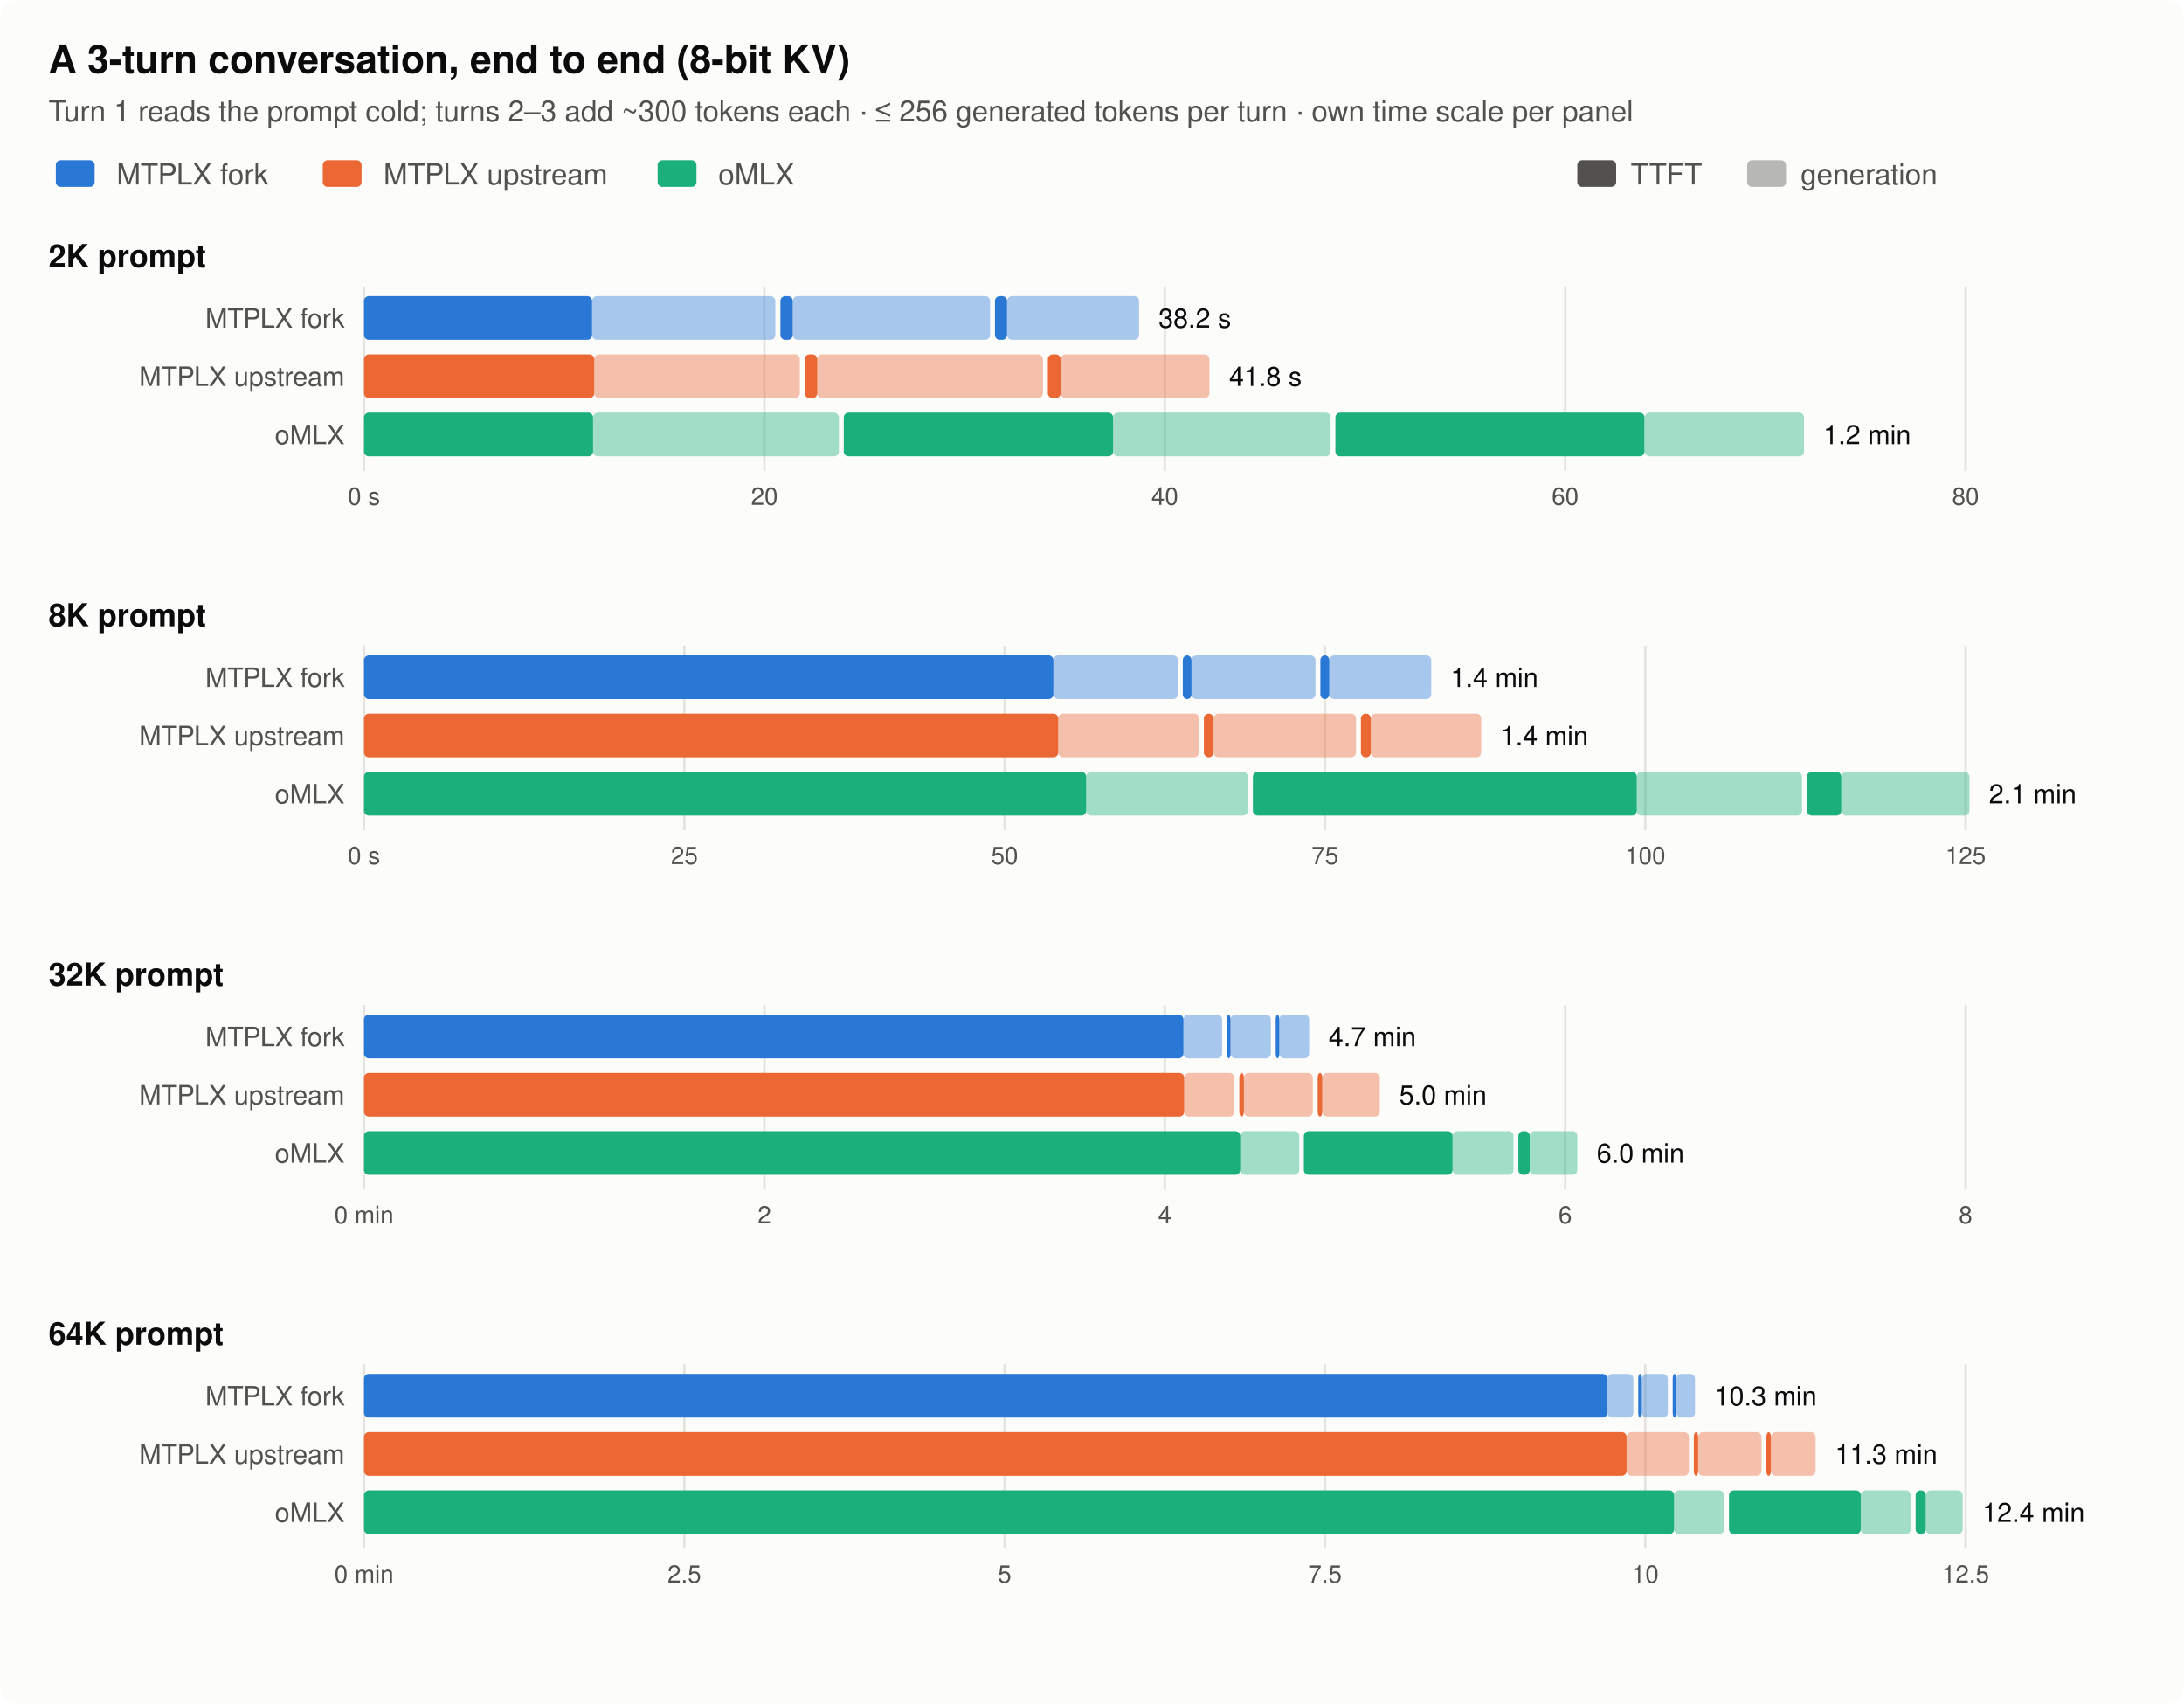
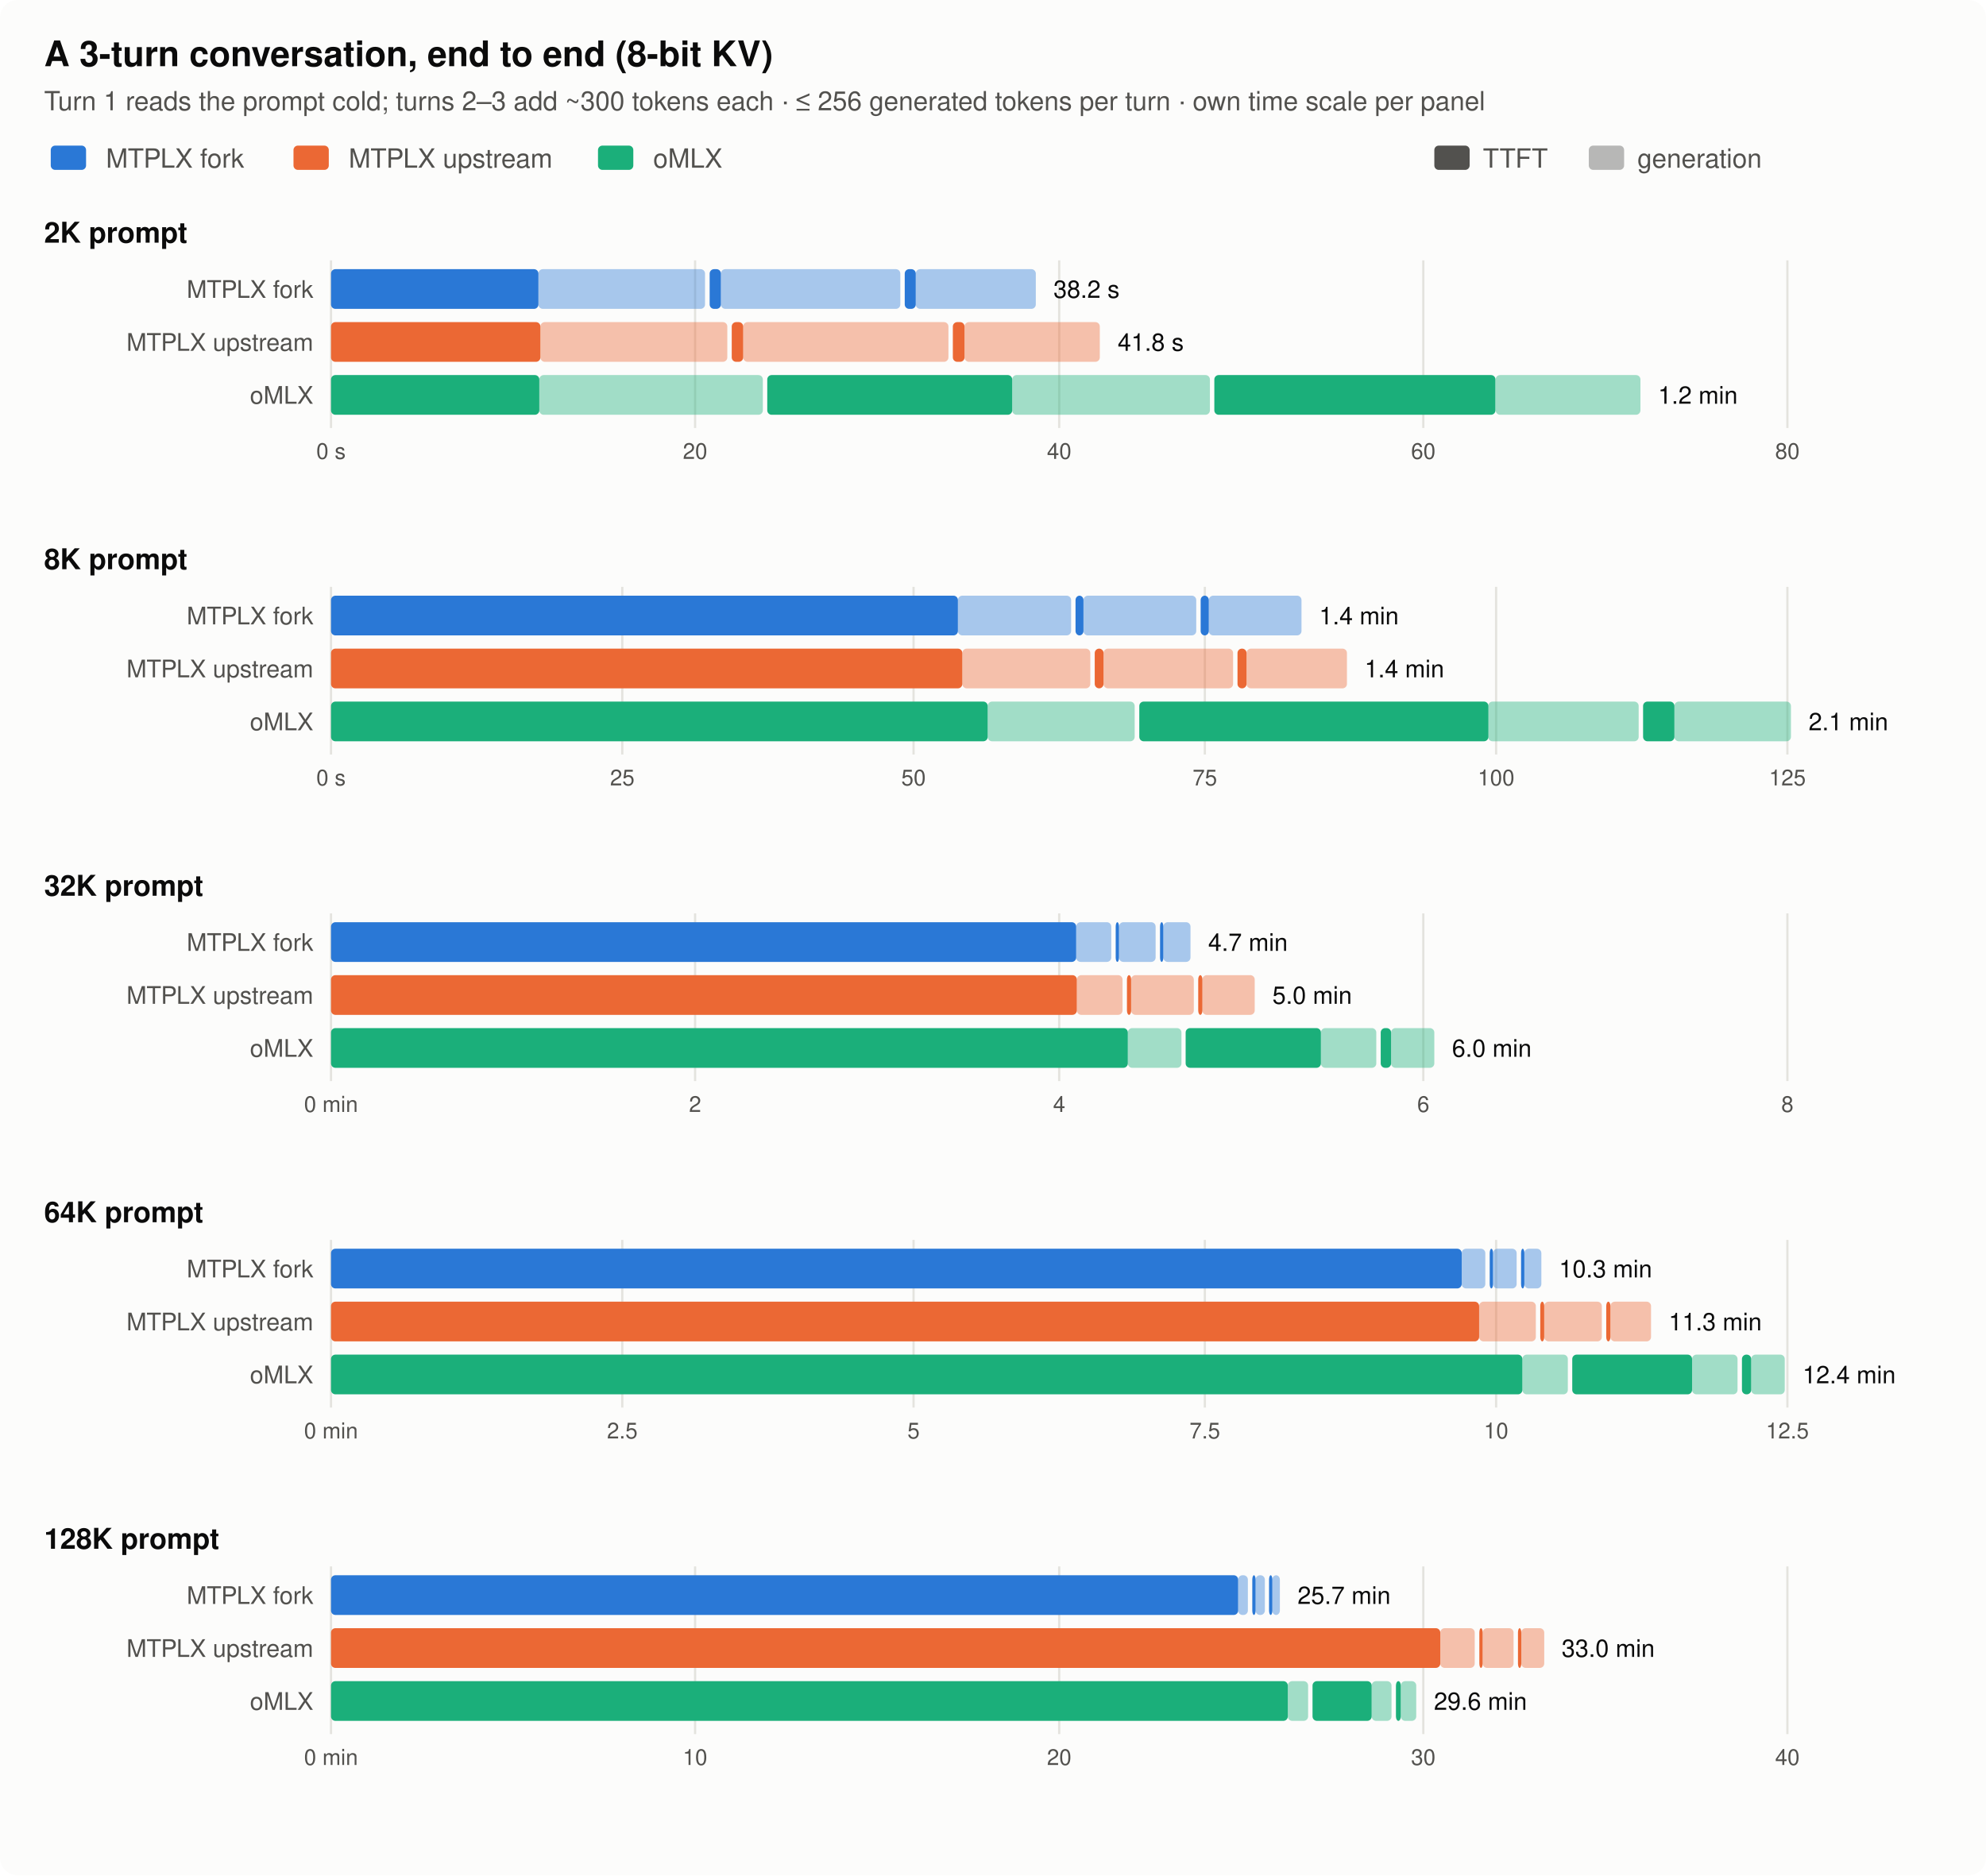
- <svg xmlns="http://www.w3.org/2000/svg" viewBox="0 0 900 702" width="900" height="702" role="img" aria-label="A 3-turn conversation, end to end (8-bit KV)" font-family="-apple-system,BlinkMacSystemFont,Segoe UI,Helvetica,Arial,sans-serif">
-   <rect width="900" height="702" rx="8" fill="#fcfcfb" />
+ <svg xmlns="http://www.w3.org/2000/svg" viewBox="0 0 900 850" width="900" height="850" role="img" aria-label="A 3-turn conversation, end to end (8-bit KV)" font-family="-apple-system,BlinkMacSystemFont,Segoe UI,Helvetica,Arial,sans-serif">
+   <rect width="900" height="850" rx="8" fill="#fcfcfb" />
  <text x="20" y="30" fill="#0b0b0b" font-size="16" font-weight="600">A 3-turn conversation, end to end (8-bit KV)</text>
  <text x="20" y="50" fill="#52514e" font-size="12">Turn 1 reads the prompt cold; turns 2–3 add ~300 tokens each · ≤ 256 generated tokens per turn · own time scale per panel</text>
  <rect x="23" y="66" width="16" height="11" rx="2" fill="#2a78d6" />
  <text x="48" y="76" fill="#52514e" font-size="12">MTPLX fork</text>
  <rect x="133" y="66" width="16" height="11" rx="2" fill="#eb6834" />
  <text x="158" y="76" fill="#52514e" font-size="12">MTPLX upstream</text>
  <rect x="271" y="66" width="16" height="11" rx="2" fill="#1baf7a" />
  <text x="296" y="76" fill="#52514e" font-size="12">oMLX</text>
  <rect x="650" y="66" width="16" height="11" rx="2" fill="#52514e" />
  <text x="672" y="76" fill="#52514e" font-size="12">TTFT</text>
  <rect x="720" y="66" width="16" height="11" rx="2" fill="#52514e" fill-opacity="0.4" />
  <text x="742" y="76" fill="#52514e" font-size="12">generation</text>
  <text x="20" y="110" fill="#0b0b0b" font-size="13" font-weight="600">2K prompt</text>
  <line x1="150.0" x2="150.0" y1="118" y2="194" stroke="#e4e3de" />
  <text x="150.0" y="208" fill="#52514e" font-size="10" text-anchor="middle">0 s</text>
  <line x1="315.0" x2="315.0" y1="118" y2="194" stroke="#e4e3de" />
  <text x="315.0" y="208" fill="#52514e" font-size="10" text-anchor="middle">20 </text>
  <line x1="480.0" x2="480.0" y1="118" y2="194" stroke="#e4e3de" />
  <text x="480.0" y="208" fill="#52514e" font-size="10" text-anchor="middle">40 </text>
  <line x1="645.0" x2="645.0" y1="118" y2="194" stroke="#e4e3de" />
  <text x="645.0" y="208" fill="#52514e" font-size="10" text-anchor="middle">60 </text>
  <line x1="810.0" x2="810.0" y1="118" y2="194" stroke="#e4e3de" />
  <text x="810.0" y="208" fill="#52514e" font-size="10" text-anchor="middle">80 </text>
  <text x="142" y="135" fill="#52514e" font-size="11" text-anchor="end">MTPLX fork</text>
  <rect x="150.0" y="122" width="94.0" height="18" rx="2" fill="#2a78d6" />
  <rect x="244.0" y="122" width="75.5" height="18" rx="2" fill="#2a78d6" fill-opacity="0.4" />
  <rect x="321.6" y="122" width="5.1" height="18" rx="2" fill="#2a78d6" />
  <rect x="326.7" y="122" width="81.3" height="18" rx="2" fill="#2a78d6" fill-opacity="0.4" />
  <rect x="410.0" y="122" width="5.0" height="18" rx="2" fill="#2a78d6" />
  <rect x="415.0" y="122" width="54.4" height="18" rx="2" fill="#2a78d6" fill-opacity="0.4" />
  <text x="477.4" y="135" fill="#0b0b0b" font-size="11">38.2 s</text>
  <text x="142" y="159" fill="#52514e" font-size="11" text-anchor="end">MTPLX upstream</text>
  <rect x="150.0" y="146" width="94.9" height="18" rx="2" fill="#eb6834" />
  <rect x="244.9" y="146" width="84.7" height="18" rx="2" fill="#eb6834" fill-opacity="0.4" />
  <rect x="331.6" y="146" width="5.2" height="18" rx="2" fill="#eb6834" />
  <rect x="336.8" y="146" width="93.0" height="18" rx="2" fill="#eb6834" fill-opacity="0.4" />
  <rect x="431.8" y="146" width="5.3" height="18" rx="2" fill="#eb6834" />
  <rect x="437.1" y="146" width="61.3" height="18" rx="2" fill="#eb6834" fill-opacity="0.4" />
  <text x="506.5" y="159" fill="#0b0b0b" font-size="11">41.8 s</text>
  <text x="142" y="183" fill="#52514e" font-size="11" text-anchor="end">oMLX</text>
  <rect x="150.0" y="170" width="94.4" height="18" rx="2" fill="#1baf7a" />
  <rect x="244.4" y="170" width="101.3" height="18" rx="2" fill="#1baf7a" fill-opacity="0.4" />
  <rect x="347.7" y="170" width="111.0" height="18" rx="2" fill="#1baf7a" />
  <rect x="458.7" y="170" width="89.6" height="18" rx="2" fill="#1baf7a" fill-opacity="0.4" />
  <rect x="550.3" y="170" width="127.4" height="18" rx="2" fill="#1baf7a" />
  <rect x="677.8" y="170" width="65.6" height="18" rx="2" fill="#1baf7a" fill-opacity="0.4" />
  <text x="751.4" y="183" fill="#0b0b0b" font-size="11">1.2 min</text>
  <text x="20" y="258" fill="#0b0b0b" font-size="13" font-weight="600">8K prompt</text>
  <line x1="150.0" x2="150.0" y1="266" y2="342" stroke="#e4e3de" />
  <text x="150.0" y="356" fill="#52514e" font-size="10" text-anchor="middle">0 s</text>
  <line x1="282.0" x2="282.0" y1="266" y2="342" stroke="#e4e3de" />
  <text x="282.0" y="356" fill="#52514e" font-size="10" text-anchor="middle">25 </text>
  <line x1="414.0" x2="414.0" y1="266" y2="342" stroke="#e4e3de" />
  <text x="414.0" y="356" fill="#52514e" font-size="10" text-anchor="middle">50 </text>
  <line x1="546.0" x2="546.0" y1="266" y2="342" stroke="#e4e3de" />
  <text x="546.0" y="356" fill="#52514e" font-size="10" text-anchor="middle">75 </text>
  <line x1="678.0" x2="678.0" y1="266" y2="342" stroke="#e4e3de" />
  <text x="678.0" y="356" fill="#52514e" font-size="10" text-anchor="middle">100 </text>
  <line x1="810.0" x2="810.0" y1="266" y2="342" stroke="#e4e3de" />
  <text x="810.0" y="356" fill="#52514e" font-size="10" text-anchor="middle">125 </text>
  <text x="142" y="283" fill="#52514e" font-size="11" text-anchor="end">MTPLX fork</text>
  <rect x="150.0" y="270" width="284.1" height="18" rx="2" fill="#2a78d6" />
  <rect x="434.1" y="270" width="51.3" height="18" rx="2" fill="#2a78d6" fill-opacity="0.4" />
  <rect x="487.4" y="270" width="3.6" height="18" rx="2" fill="#2a78d6" />
  <rect x="491.0" y="270" width="51.1" height="18" rx="2" fill="#2a78d6" fill-opacity="0.4" />
  <rect x="544.1" y="270" width="3.7" height="18" rx="2" fill="#2a78d6" />
  <rect x="547.8" y="270" width="42.0" height="18" rx="2" fill="#2a78d6" fill-opacity="0.4" />
  <text x="597.8" y="283" fill="#0b0b0b" font-size="11">1.4 min</text>
  <text x="142" y="307" fill="#52514e" font-size="11" text-anchor="end">MTPLX upstream</text>
  <rect x="150.0" y="294" width="286.1" height="18" rx="2" fill="#eb6834" />
  <rect x="436.1" y="294" width="58.0" height="18" rx="2" fill="#eb6834" fill-opacity="0.4" />
  <rect x="496.1" y="294" width="4.0" height="18" rx="2" fill="#eb6834" />
  <rect x="500.1" y="294" width="58.7" height="18" rx="2" fill="#eb6834" fill-opacity="0.4" />
  <rect x="560.8" y="294" width="4.1" height="18" rx="2" fill="#eb6834" />
  <rect x="564.9" y="294" width="45.5" height="18" rx="2" fill="#eb6834" fill-opacity="0.4" />
  <text x="618.4" y="307" fill="#0b0b0b" font-size="11">1.4 min</text>
  <text x="142" y="331" fill="#52514e" font-size="11" text-anchor="end">oMLX</text>
  <rect x="150.0" y="318" width="297.6" height="18" rx="2" fill="#1baf7a" />
  <rect x="447.6" y="318" width="66.6" height="18" rx="2" fill="#1baf7a" fill-opacity="0.4" />
  <rect x="516.3" y="318" width="158.2" height="18" rx="2" fill="#1baf7a" />
  <rect x="674.4" y="318" width="68.2" height="18" rx="2" fill="#1baf7a" fill-opacity="0.4" />
  <rect x="744.6" y="318" width="14.2" height="18" rx="2" fill="#1baf7a" />
  <rect x="758.8" y="318" width="52.8" height="18" rx="2" fill="#1baf7a" fill-opacity="0.4" />
  <text x="819.6" y="331" fill="#0b0b0b" font-size="11">2.1 min</text>
  <text x="20" y="406" fill="#0b0b0b" font-size="13" font-weight="600">32K prompt</text>
  <line x1="150.0" x2="150.0" y1="414" y2="490" stroke="#e4e3de" />
  <text x="150.0" y="504" fill="#52514e" font-size="10" text-anchor="middle">0 min</text>
  <line x1="315.0" x2="315.0" y1="414" y2="490" stroke="#e4e3de" />
  <text x="315.0" y="504" fill="#52514e" font-size="10" text-anchor="middle">2 </text>
  <line x1="480.0" x2="480.0" y1="414" y2="490" stroke="#e4e3de" />
  <text x="480.0" y="504" fill="#52514e" font-size="10" text-anchor="middle">4 </text>
  <line x1="645.0" x2="645.0" y1="414" y2="490" stroke="#e4e3de" />
  <text x="645.0" y="504" fill="#52514e" font-size="10" text-anchor="middle">6 </text>
  <line x1="810.0" x2="810.0" y1="414" y2="490" stroke="#e4e3de" />
  <text x="810.0" y="504" fill="#52514e" font-size="10" text-anchor="middle">8 </text>
  <text x="142" y="431" fill="#52514e" font-size="11" text-anchor="end">MTPLX fork</text>
  <rect x="150.0" y="418" width="337.7" height="18" rx="2" fill="#2a78d6" />
  <rect x="487.7" y="418" width="15.9" height="18" rx="2" fill="#2a78d6" fill-opacity="0.4" />
  <rect x="505.6" y="418" width="1.5" height="18" rx="2" fill="#2a78d6" />
  <rect x="507.1" y="418" width="16.6" height="18" rx="2" fill="#2a78d6" fill-opacity="0.4" />
  <rect x="525.7" y="418" width="1.5" height="18" rx="2" fill="#2a78d6" />
  <rect x="527.2" y="418" width="12.3" height="18" rx="2" fill="#2a78d6" fill-opacity="0.4" />
  <text x="547.5" y="431" fill="#0b0b0b" font-size="11">4.7 min</text>
  <text x="142" y="455" fill="#52514e" font-size="11" text-anchor="end">MTPLX upstream</text>
  <rect x="150.0" y="442" width="338.0" height="18" rx="2" fill="#eb6834" />
  <rect x="488.0" y="442" width="20.7" height="18" rx="2" fill="#eb6834" fill-opacity="0.4" />
  <rect x="510.7" y="442" width="1.9" height="18" rx="2" fill="#eb6834" />
  <rect x="512.6" y="442" width="28.4" height="18" rx="2" fill="#eb6834" fill-opacity="0.4" />
  <rect x="543.0" y="442" width="1.9" height="18" rx="2" fill="#eb6834" />
  <rect x="544.9" y="442" width="23.7" height="18" rx="2" fill="#eb6834" fill-opacity="0.4" />
  <text x="576.6" y="455" fill="#0b0b0b" font-size="11">5.0 min</text>
  <text x="142" y="479" fill="#52514e" font-size="11" text-anchor="end">oMLX</text>
  <rect x="150.0" y="466" width="361.1" height="18" rx="2" fill="#1baf7a" />
  <rect x="511.1" y="466" width="24.3" height="18" rx="2" fill="#1baf7a" fill-opacity="0.4" />
  <rect x="537.3" y="466" width="61.3" height="18" rx="2" fill="#1baf7a" />
  <rect x="598.6" y="466" width="25.1" height="18" rx="2" fill="#1baf7a" fill-opacity="0.4" />
  <rect x="625.7" y="466" width="4.7" height="18" rx="2" fill="#1baf7a" />
  <rect x="630.4" y="466" width="19.6" height="18" rx="2" fill="#1baf7a" fill-opacity="0.4" />
  <text x="658.0" y="479" fill="#0b0b0b" font-size="11">6.0 min</text>
  <text x="20" y="554" fill="#0b0b0b" font-size="13" font-weight="600">64K prompt</text>
  <line x1="150.0" x2="150.0" y1="562" y2="638" stroke="#e4e3de" />
  <text x="150.0" y="652" fill="#52514e" font-size="10" text-anchor="middle">0 min</text>
  <line x1="282.0" x2="282.0" y1="562" y2="638" stroke="#e4e3de" />
  <text x="282.0" y="652" fill="#52514e" font-size="10" text-anchor="middle">2.5 </text>
  <line x1="414.0" x2="414.0" y1="562" y2="638" stroke="#e4e3de" />
  <text x="414.0" y="652" fill="#52514e" font-size="10" text-anchor="middle">5 </text>
  <line x1="546.0" x2="546.0" y1="562" y2="638" stroke="#e4e3de" />
  <text x="546.0" y="652" fill="#52514e" font-size="10" text-anchor="middle">7.5 </text>
  <line x1="678.0" x2="678.0" y1="562" y2="638" stroke="#e4e3de" />
  <text x="678.0" y="652" fill="#52514e" font-size="10" text-anchor="middle">10 </text>
  <line x1="810.0" x2="810.0" y1="562" y2="638" stroke="#e4e3de" />
  <text x="810.0" y="652" fill="#52514e" font-size="10" text-anchor="middle">12.5 </text>
  <text x="142" y="579" fill="#52514e" font-size="11" text-anchor="end">MTPLX fork</text>
  <rect x="150.0" y="566" width="512.4" height="18" rx="2" fill="#2a78d6" />
  <rect x="662.4" y="566" width="10.7" height="18" rx="2" fill="#2a78d6" fill-opacity="0.4" />
  <rect x="675.1" y="566" width="1.5" height="18" rx="2" fill="#2a78d6" />
  <rect x="676.6" y="566" width="10.7" height="18" rx="2" fill="#2a78d6" fill-opacity="0.4" />
  <rect x="689.3" y="566" width="1.5" height="18" rx="2" fill="#2a78d6" />
  <rect x="690.8" y="566" width="7.7" height="18" rx="2" fill="#2a78d6" fill-opacity="0.4" />
  <text x="706.5" y="579" fill="#0b0b0b" font-size="11">10.3 min</text>
  <text x="142" y="603" fill="#52514e" font-size="11" text-anchor="end">MTPLX upstream</text>
  <rect x="150.0" y="590" width="520.3" height="18" rx="2" fill="#eb6834" />
  <rect x="670.3" y="590" width="25.7" height="18" rx="2" fill="#eb6834" fill-opacity="0.4" />
  <rect x="698.0" y="590" width="1.8" height="18" rx="2" fill="#eb6834" />
  <rect x="699.8" y="590" width="26.1" height="18" rx="2" fill="#eb6834" fill-opacity="0.4" />
  <rect x="727.9" y="590" width="1.9" height="18" rx="2" fill="#eb6834" />
  <rect x="729.8" y="590" width="18.4" height="18" rx="2" fill="#eb6834" fill-opacity="0.4" />
  <text x="756.2" y="603" fill="#0b0b0b" font-size="11">11.3 min</text>
  <text x="142" y="627" fill="#52514e" font-size="11" text-anchor="end">oMLX</text>
  <rect x="150.0" y="614" width="539.9" height="18" rx="2" fill="#1baf7a" />
  <rect x="689.9" y="614" width="20.6" height="18" rx="2" fill="#1baf7a" fill-opacity="0.4" />
  <rect x="712.5" y="614" width="54.3" height="18" rx="2" fill="#1baf7a" />
  <rect x="766.8" y="614" width="20.6" height="18" rx="2" fill="#1baf7a" fill-opacity="0.4" />
  <rect x="789.4" y="614" width="4.2" height="18" rx="2" fill="#1baf7a" />
  <rect x="793.6" y="614" width="15.2" height="18" rx="2" fill="#1baf7a" fill-opacity="0.4" />
  <text x="816.9" y="627" fill="#0b0b0b" font-size="11">12.4 min</text>
+   <text x="20" y="702" fill="#0b0b0b" font-size="13" font-weight="600">128K prompt</text>
+   <line x1="150.0" x2="150.0" y1="710" y2="786" stroke="#e4e3de" />
+   <text x="150.0" y="800" fill="#52514e" font-size="10" text-anchor="middle">0 min</text>
+   <line x1="315.0" x2="315.0" y1="710" y2="786" stroke="#e4e3de" />
+   <text x="315.0" y="800" fill="#52514e" font-size="10" text-anchor="middle">10 </text>
+   <line x1="480.0" x2="480.0" y1="710" y2="786" stroke="#e4e3de" />
+   <text x="480.0" y="800" fill="#52514e" font-size="10" text-anchor="middle">20 </text>
+   <line x1="645.0" x2="645.0" y1="710" y2="786" stroke="#e4e3de" />
+   <text x="645.0" y="800" fill="#52514e" font-size="10" text-anchor="middle">30 </text>
+   <line x1="810.0" x2="810.0" y1="710" y2="786" stroke="#e4e3de" />
+   <text x="810.0" y="800" fill="#52514e" font-size="10" text-anchor="middle">40 </text>
+   <text x="142" y="727" fill="#52514e" font-size="11" text-anchor="end">MTPLX fork</text>
+   <rect x="150.0" y="714" width="411.1" height="18" rx="2" fill="#2a78d6" />
+   <rect x="561.1" y="714" width="4.4" height="18" rx="2" fill="#2a78d6" fill-opacity="0.4" />
+   <rect x="567.5" y="714" width="1.5" height="18" rx="2" fill="#2a78d6" />
+   <rect x="569.0" y="714" width="4.2" height="18" rx="2" fill="#2a78d6" fill-opacity="0.4" />
+   <rect x="575.1" y="714" width="1.5" height="18" rx="2" fill="#2a78d6" />
+   <rect x="576.6" y="714" width="3.4" height="18" rx="2" fill="#2a78d6" fill-opacity="0.4" />
+   <text x="588.0" y="727" fill="#0b0b0b" font-size="11">25.7 min</text>
+   <text x="142" y="751" fill="#52514e" font-size="11" text-anchor="end">MTPLX upstream</text>
+   <rect x="150.0" y="738" width="502.7" height="18" rx="2" fill="#eb6834" />
+   <rect x="652.7" y="738" width="15.6" height="18" rx="2" fill="#eb6834" fill-opacity="0.4" />
+   <rect x="670.4" y="738" width="1.5" height="18" rx="2" fill="#eb6834" />
+   <rect x="671.9" y="738" width="14.0" height="18" rx="2" fill="#eb6834" fill-opacity="0.4" />
+   <rect x="687.9" y="738" width="1.5" height="18" rx="2" fill="#eb6834" />
+   <rect x="689.4" y="738" width="10.4" height="18" rx="2" fill="#eb6834" fill-opacity="0.4" />
+   <text x="707.7" y="751" fill="#0b0b0b" font-size="11">33.0 min</text>
+   <text x="142" y="775" fill="#52514e" font-size="11" text-anchor="end">oMLX</text>
+   <rect x="150.0" y="762" width="433.6" height="18" rx="2" fill="#1baf7a" />
+   <rect x="583.6" y="762" width="9.2" height="18" rx="2" fill="#1baf7a" fill-opacity="0.4" />
+   <rect x="594.8" y="762" width="26.8" height="18" rx="2" fill="#1baf7a" />
+   <rect x="621.6" y="762" width="9.0" height="18" rx="2" fill="#1baf7a" fill-opacity="0.4" />
+   <rect x="632.6" y="762" width="2.2" height="18" rx="2" fill="#1baf7a" />
+   <rect x="634.8" y="762" width="7.0" height="18" rx="2" fill="#1baf7a" fill-opacity="0.4" />
+   <text x="649.8" y="775" fill="#0b0b0b" font-size="11">29.6 min</text>
</svg>
